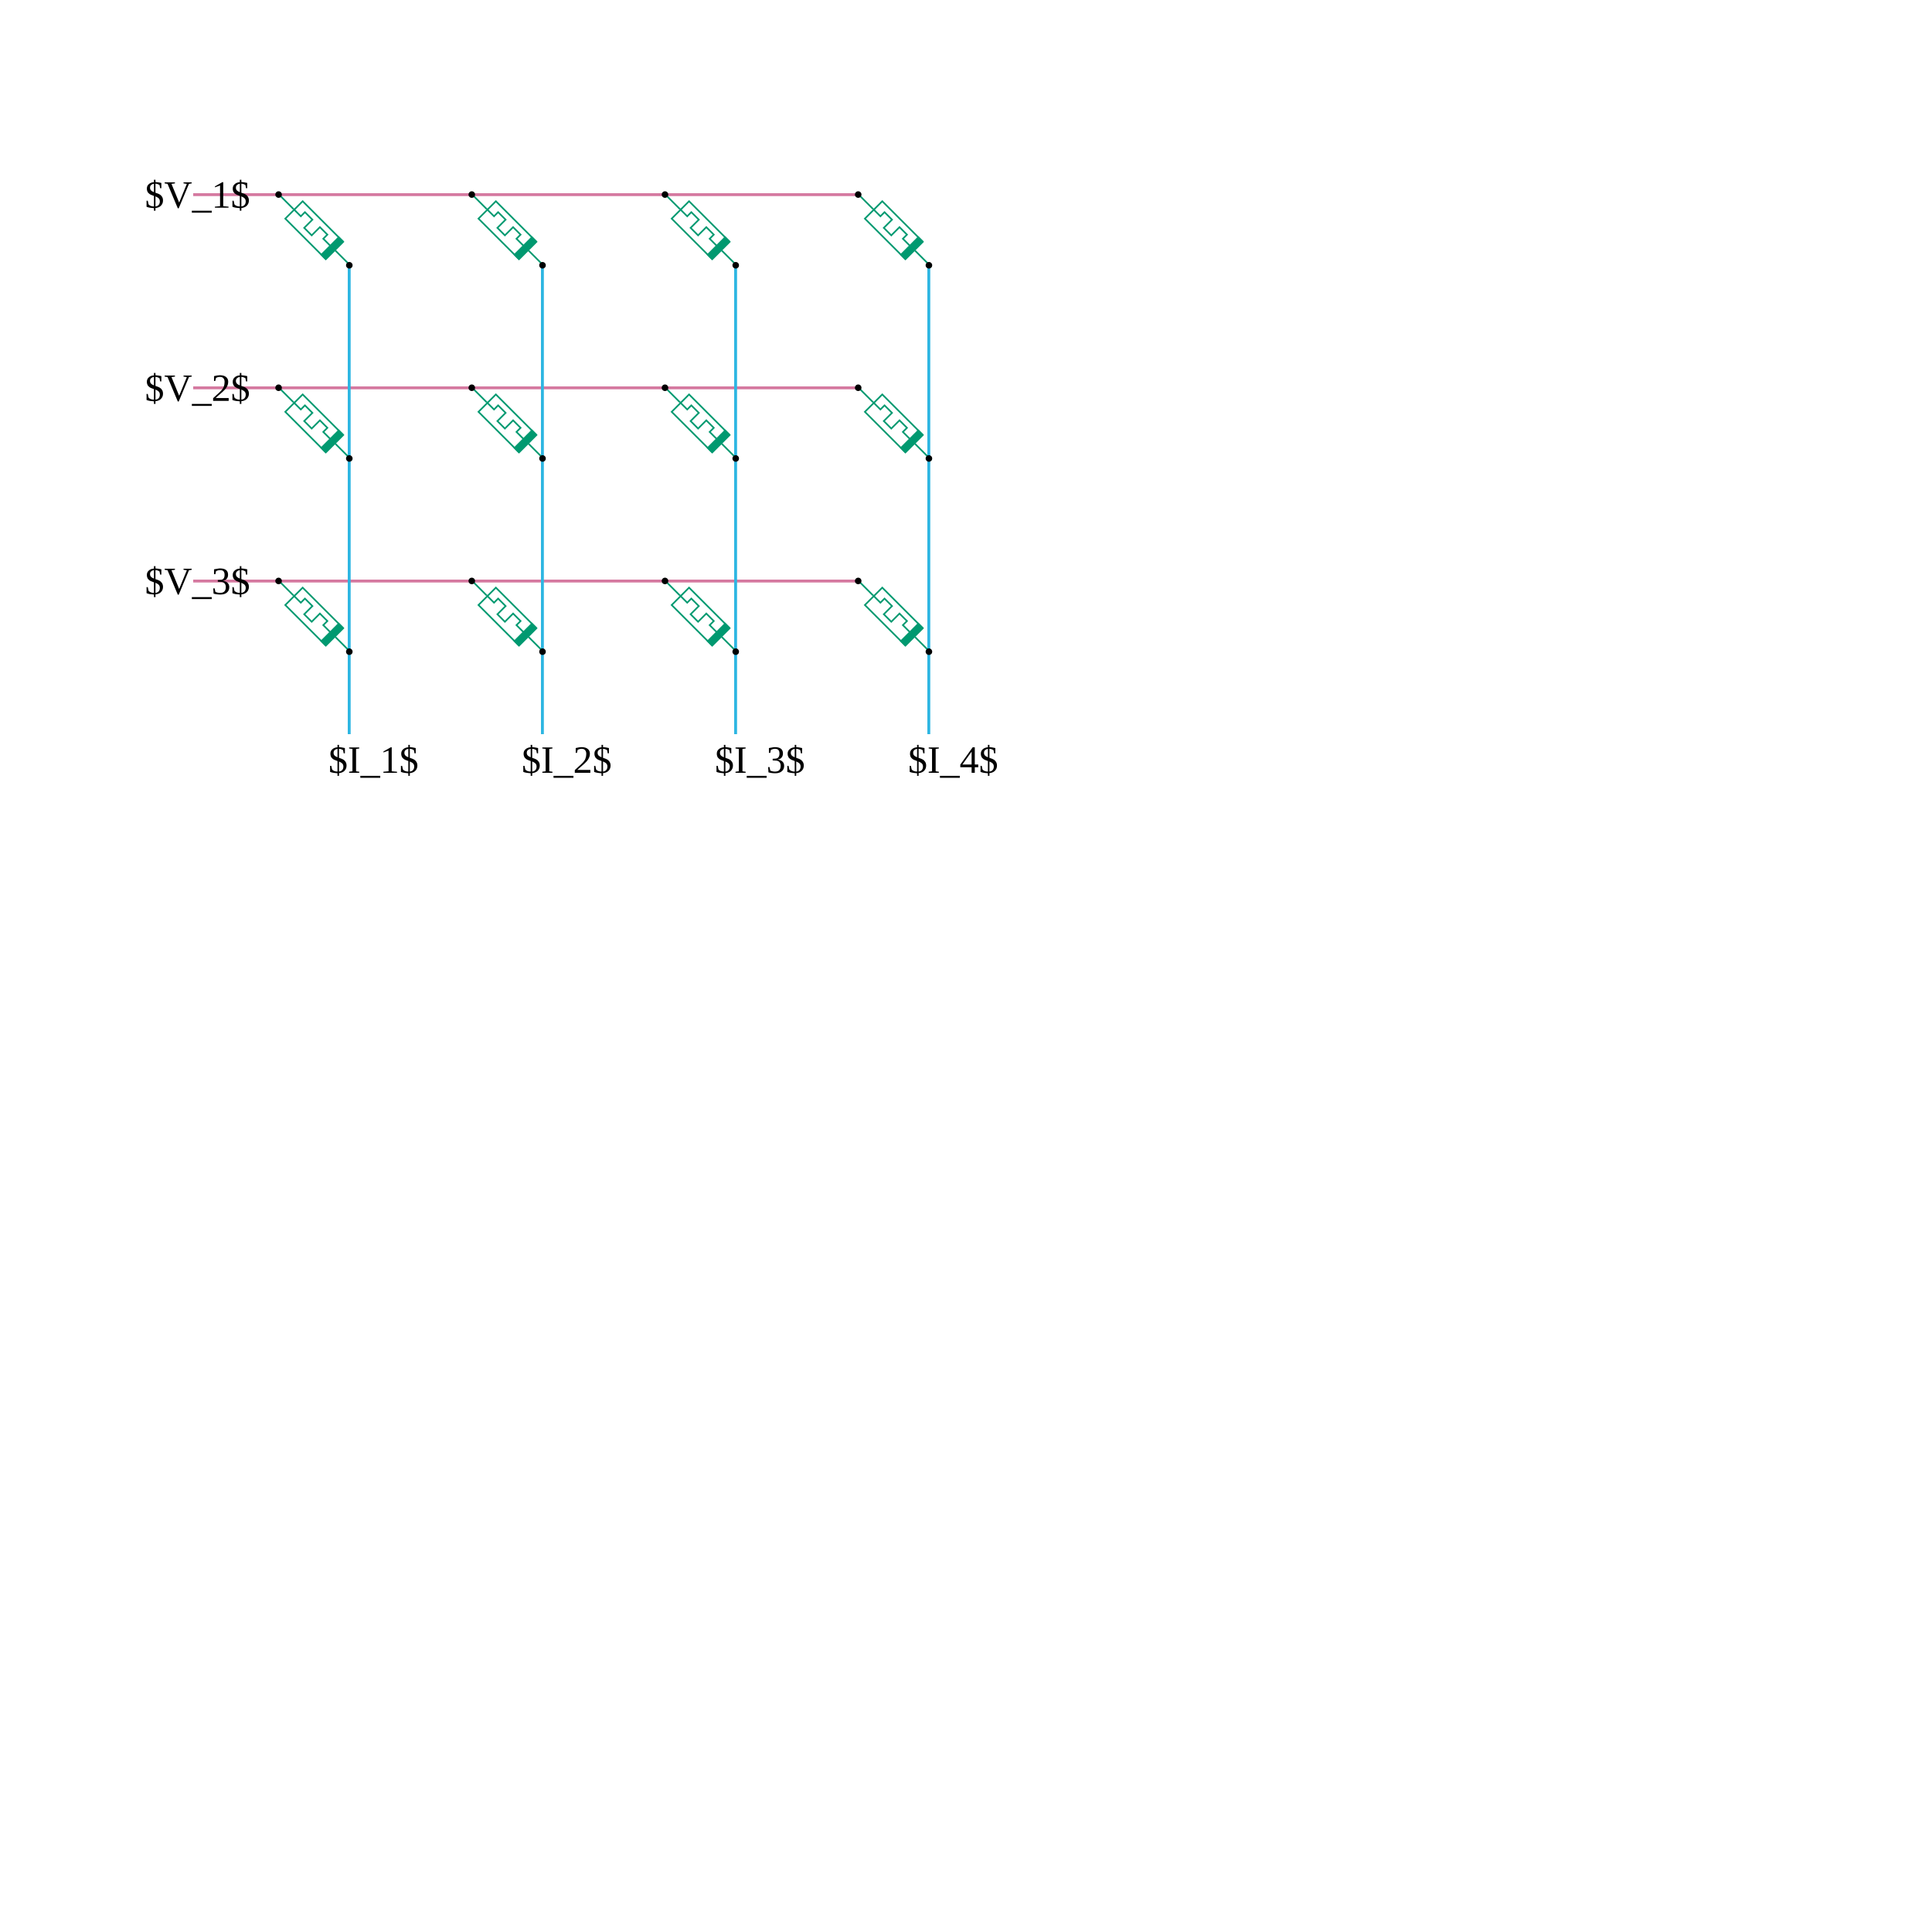
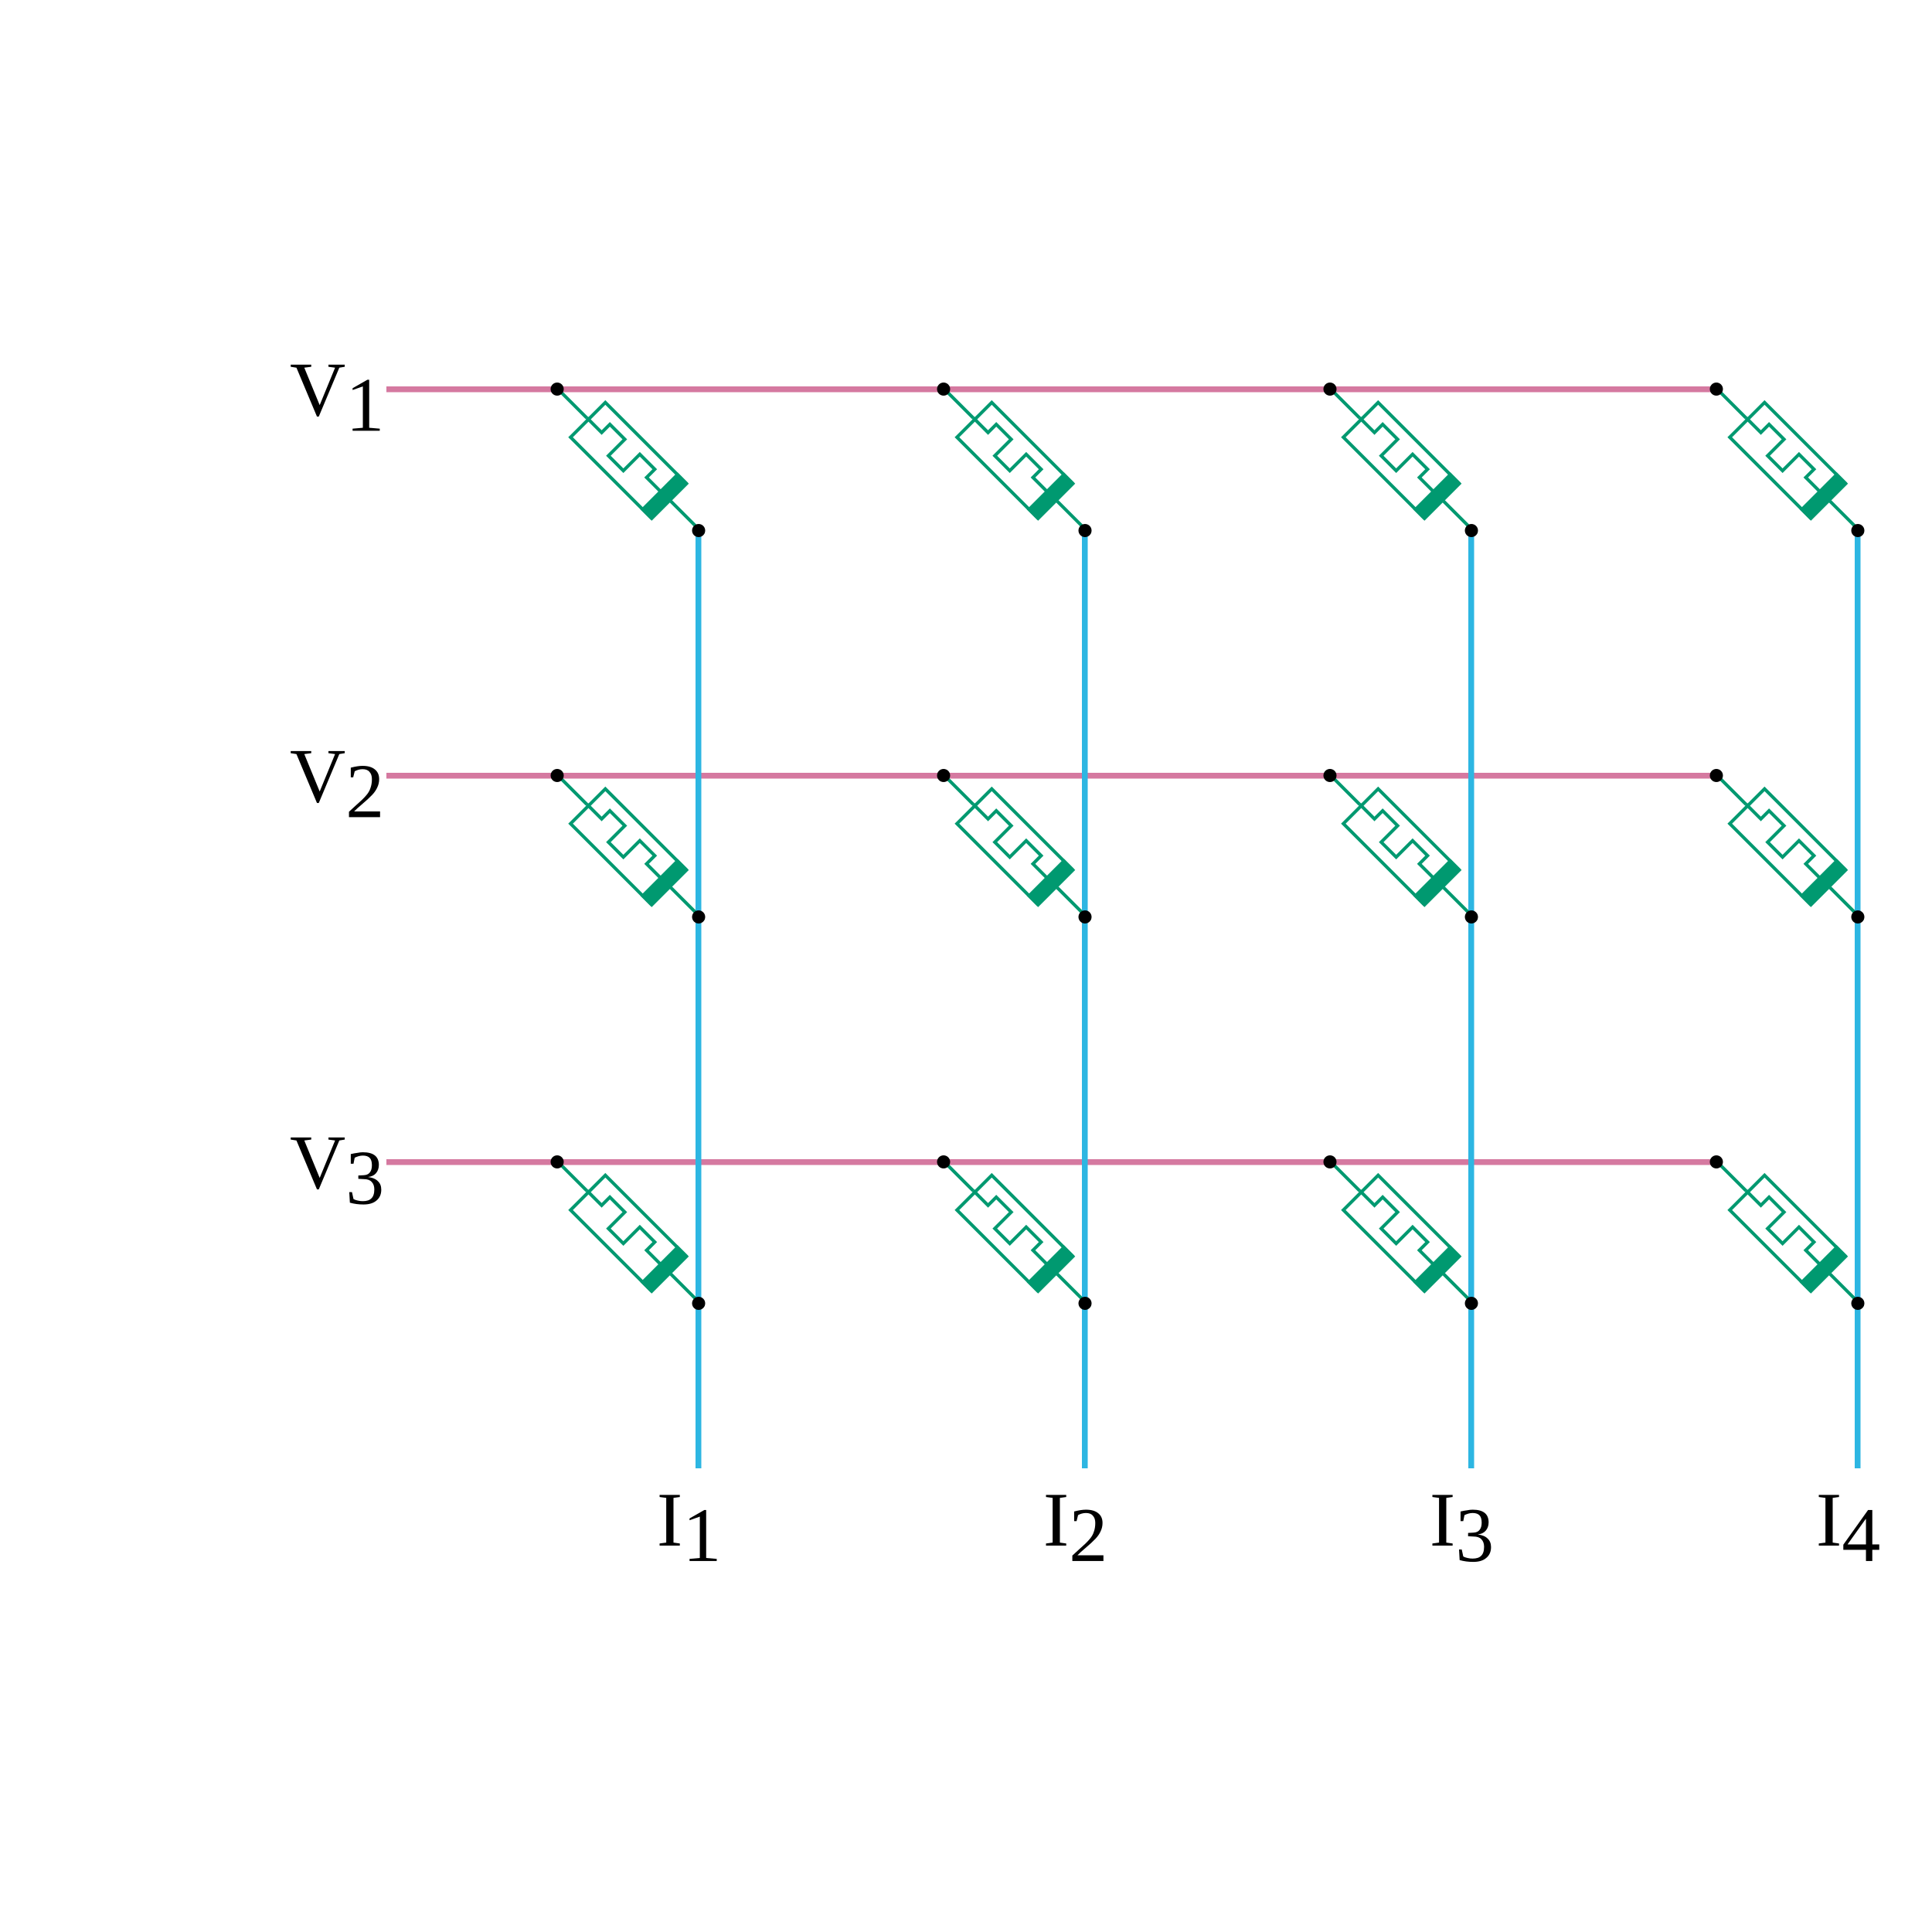
- <svg xmlns="http://www.w3.org/2000/svg" height="200" version="1.1" viewBox="0 0 200 200" width="200" id="svg708" xml:space="preserve">
+ <svg xmlns="http://www.w3.org/2000/svg" height="200" version="1.1" viewBox="0 0 100 100" width="200" id="svg708" xml:space="preserve">
  <defs id="defs585" />
  <style id="style6" />
  <g id="voltLines" color="#d579a0">
    <line x1="20" y1="20.15" x2="89" y2="20.15" stroke="currentColor" stroke-width="1" id="V1" style="stroke-width:0.3;stroke-dasharray:none" />
    <line x1="20" y1="40.15" x2="89" y2="40.15" stroke="currentColor" stroke-width="1" id="V2" style="stroke-width:0.3;stroke-dasharray:none" />
    <line x1="20" y1="60.15" x2="89" y2="60.15" stroke="currentColor" stroke-width="1" id="V3" style="stroke-width:0.3;stroke-dasharray:none" />
-     <text stroke="none" fill="#000000" font-size="4px" x="15" y="21.5" id="textV1">$V_1$</text>
-     <text stroke="none" fill="#000000" font-size="4px" x="15" y="41.5" id="textV2">$V_2$</text>
-     <text stroke="none" fill="#000000" font-size="4px" x="15" y="61.5" id="textV3">$V_3$</text>
+     <text stroke="none" fill="#000000" font-size="4px" x="15" y="21.5" id="textV1">V<tspan baseline-shift="sub">1</tspan>
+     </text>
+     <text stroke="none" fill="#000000" font-size="4px" x="15" y="41.5" id="textV2">V<tspan baseline-shift="sub">2</tspan>
+     </text>
+     <text stroke="none" fill="#000000" font-size="4px" x="15" y="61.5" id="textV3">V<tspan baseline-shift="sub">3</tspan>
+     </text>
  </g>
  <g id="currentLines" color="#2db6e2">
    <line x1="76.15" y1="27.5" x2="76.15" y2="76" stroke="currentColor" stroke-width="1" id="I3" style="stroke-width:0.3;stroke-dasharray:none" />
    <line x1="96.15" y1="27.5" x2="96.15" y2="76" stroke="currentColor" stroke-width="1" id="I4" style="stroke-width:0.3;stroke-dasharray:none" />
    <line x1="56.15" y1="27.5" x2="56.15" y2="76" stroke="currentColor" stroke-width="1" id="I2" style="stroke-width:0.3;stroke-dasharray:none" />
    <line x1="36.15" y1="27.5" x2="36.15" y2="76" stroke="currentColor" stroke-width="1" id="I1" style="stroke-width:0.3;stroke-dasharray:none" />
  </g>
  <g id="memristors" color="#009970">
    <g id="memristor2_4" transform="matrix(0.1200177,-0.1200177,0.1200177,0.1200177,87.63929,40.85957)">
      <path style="fill:none;fill-rule:evenodd;stroke:currentColor;stroke-width:1px;stroke-linecap:butt;stroke-linejoin:miter;stroke-opacity:1" d="m 8.217,14.504 v 6.456 h 3.543 v 6.456 H 4.673 v 6.456 h 7.087 v 6.456 H 8.217 v 6.456" id="center-67-2-0" />
      <rect stroke="currentColor" stroke-width="1" fill="currentColor" id="inter-5-6-6" width="15" height="3.5" x="0.5" y="46.394" />
      <rect stroke="currentColor" stroke-width="1" fill="none" id="outer-3-1-3" width="15" height="35" x="0.5" y="15.267" />
      <line x1="8.165" x2="8.165" y1="0.378" y2="14.551" stroke="currentColor" stroke-width="1" id="pos-5-8-2" />
      <line x1="8.325" x2="8.325" y1="50.648" y2="64.822" stroke="currentColor" stroke-width="1" id="neg-6-7-0" />
      <circle id="posPin-29" class="pin" cx="8" cy="2" r="2" />
      <circle class="pin" id="negPin-1" cx="8" cy="63" r="2" />
    </g>
    <g id="memristor2_3" transform="matrix(0.1200177,-0.1200177,0.1200177,0.1200177,67.63929,40.85957)">
      <path style="fill:none;fill-rule:evenodd;stroke:currentColor;stroke-width:1px;stroke-linecap:butt;stroke-linejoin:miter;stroke-opacity:1" d="m 8.217,14.504 v 6.456 h 3.543 v 6.456 H 4.673 v 6.456 h 7.087 v 6.456 H 8.217 v 6.456" id="center-67-2-0-1" />
      <rect stroke="currentColor" stroke-width="1" fill="currentColor" id="inter-5-6-6-2" width="15" height="3.5" x="0.5" y="46.394" />
      <rect stroke="currentColor" stroke-width="1" fill="none" id="outer-3-1-3-7" width="15" height="35" x="0.5" y="15.267" />
      <line x1="8.165" x2="8.165" y1="0.378" y2="14.551" stroke="currentColor" stroke-width="1" id="pos-5-8-2-0" />
      <line x1="8.325" x2="8.325" y1="50.648" y2="64.822" stroke="currentColor" stroke-width="1" id="neg-6-7-0-9" />
      <circle id="posPin-29-3" class="pin" cx="8" cy="2" r="2" />
      <circle class="pin" id="negPin-1-6" cx="8" cy="63" r="2" />
    </g>
    <g id="memristor2_2" transform="matrix(0.1200177,-0.1200177,0.1200177,0.1200177,47.63929,40.85957)">
      <path style="fill:none;fill-rule:evenodd;stroke:currentColor;stroke-width:1px;stroke-linecap:butt;stroke-linejoin:miter;stroke-opacity:1" d="m 8.217,14.504 v 6.456 h 3.543 v 6.456 H 4.673 v 6.456 h 7.087 v 6.456 H 8.217 v 6.456" id="center-67-2-0-6" />
      <rect stroke="currentColor" stroke-width="1" fill="currentColor" id="inter-5-6-6-26" width="15" height="3.5" x="0.5" y="46.394" />
      <rect stroke="currentColor" stroke-width="1" fill="none" id="outer-3-1-3-1" width="15" height="35" x="0.5" y="15.267" />
      <line x1="8.165" x2="8.165" y1="0.378" y2="14.551" stroke="currentColor" stroke-width="1" id="pos-5-8-2-8" />
      <line x1="8.325" x2="8.325" y1="50.648" y2="64.822" stroke="currentColor" stroke-width="1" id="neg-6-7-0-7" />
      <circle id="posPin-29-9" class="pin" cx="8" cy="2" r="2" />
      <circle class="pin" id="negPin-1-2" cx="8" cy="63" r="2" />
    </g>
    <g id="memristor2_1" transform="matrix(0.1200177,-0.1200177,0.1200177,0.1200177,27.63929,40.85957)">
      <path style="fill:none;fill-rule:evenodd;stroke:currentColor;stroke-width:1px;stroke-linecap:butt;stroke-linejoin:miter;stroke-opacity:1" d="m 8.217,14.504 v 6.456 h 3.543 v 6.456 H 4.673 v 6.456 h 7.087 v 6.456 H 8.217 v 6.456" id="center-67-2-0-1-2" />
      <rect stroke="currentColor" stroke-width="1" fill="currentColor" id="inter-5-6-6-2-3" width="15" height="3.5" x="0.5" y="46.394" />
      <rect stroke="currentColor" stroke-width="1" fill="none" id="outer-3-1-3-7-7" width="15" height="35" x="0.5" y="15.267" />
      <line x1="8.165" x2="8.165" y1="0.378" y2="14.551" stroke="currentColor" stroke-width="1" id="pos-5-8-2-0-5" />
      <line x1="8.325" x2="8.325" y1="50.648" y2="64.822" stroke="currentColor" stroke-width="1" id="neg-6-7-0-9-9" />
      <circle id="posPin-29-3-2" class="pin" cx="8" cy="2" r="2" />
      <circle class="pin" id="negPin-1-6-2" cx="8" cy="63" r="2" />
    </g>
    <g id="memristor1_4" transform="matrix(0.1200177,-0.1200177,0.1200177,0.1200177,87.63929,20.85957)">
      <path style="fill:none;fill-rule:evenodd;stroke:currentColor;stroke-width:1px;stroke-linecap:butt;stroke-linejoin:miter;stroke-opacity:1" d="m 8.217,14.504 v 6.456 h 3.543 v 6.456 H 4.673 v 6.456 h 7.087 v 6.456 H 8.217 v 6.456" id="center-67-2-0-9" />
      <rect stroke="currentColor" stroke-width="1" fill="currentColor" id="inter-5-6-6-7" width="15" height="3.5" x="0.5" y="46.394" />
      <rect stroke="currentColor" stroke-width="1" fill="none" id="outer-3-1-3-3" width="15" height="35" x="0.5" y="15.267" />
      <line x1="8.165" x2="8.165" y1="0.378" y2="14.551" stroke="currentColor" stroke-width="1" id="pos-5-8-2-6" />
      <line x1="8.325" x2="8.325" y1="50.648" y2="64.822" stroke="currentColor" stroke-width="1" id="neg-6-7-0-1" />
      <circle id="posPin-29-2" class="pin" cx="8" cy="2" r="2" />
      <circle class="pin" id="negPin-1-9" cx="8" cy="63" r="2" />
    </g>
    <g id="memristor1_3" transform="matrix(0.1200177,-0.1200177,0.1200177,0.1200177,67.63929,20.85957)">
      <path style="fill:none;fill-rule:evenodd;stroke:currentColor;stroke-width:1px;stroke-linecap:butt;stroke-linejoin:miter;stroke-opacity:1" d="m 8.217,14.504 v 6.456 h 3.543 v 6.456 H 4.673 v 6.456 h 7.087 v 6.456 H 8.217 v 6.456" id="center-67-2-0-1-1" />
      <rect stroke="currentColor" stroke-width="1" fill="currentColor" id="inter-5-6-6-2-9" width="15" height="3.5" x="0.5" y="46.394" />
      <rect stroke="currentColor" stroke-width="1" fill="none" id="outer-3-1-3-7-4" width="15" height="35" x="0.5" y="15.267" />
      <line x1="8.165" x2="8.165" y1="0.378" y2="14.551" stroke="currentColor" stroke-width="1" id="pos-5-8-2-0-7" />
      <line x1="8.325" x2="8.325" y1="50.648" y2="64.822" stroke="currentColor" stroke-width="1" id="neg-6-7-0-9-8" />
      <circle id="posPin-29-3-4" class="pin" cx="8" cy="2" r="2" />
      <circle class="pin" id="negPin-1-6-5" cx="8" cy="63" r="2" />
    </g>
    <g id="memristor1_2" transform="matrix(0.1200177,-0.1200177,0.1200177,0.1200177,47.63929,20.85957)">
      <path style="fill:none;fill-rule:evenodd;stroke:currentColor;stroke-width:1px;stroke-linecap:butt;stroke-linejoin:miter;stroke-opacity:1" d="m 8.217,14.504 v 6.456 h 3.543 v 6.456 H 4.673 v 6.456 h 7.087 v 6.456 H 8.217 v 6.456" id="center-67-2-0-6-3" />
      <rect stroke="currentColor" stroke-width="1" fill="currentColor" id="inter-5-6-6-26-6" width="15" height="3.5" x="0.5" y="46.394" />
      <rect stroke="currentColor" stroke-width="1" fill="none" id="outer-3-1-3-1-1" width="15" height="35" x="0.5" y="15.267" />
      <line x1="8.165" x2="8.165" y1="0.378" y2="14.551" stroke="currentColor" stroke-width="1" id="pos-5-8-2-8-0" />
      <line x1="8.325" x2="8.325" y1="50.648" y2="64.822" stroke="currentColor" stroke-width="1" id="neg-6-7-0-7-6" />
      <circle id="posPin-29-9-3" class="pin" cx="8" cy="2" r="2" />
      <circle class="pin" id="negPin-1-2-2" cx="8" cy="63" r="2" />
    </g>
    <g id="memristor1_1" transform="matrix(0.1200177,-0.1200177,0.1200177,0.1200177,27.63929,20.85957)">
      <path style="fill:none;fill-rule:evenodd;stroke:currentColor;stroke-width:1px;stroke-linecap:butt;stroke-linejoin:miter;stroke-opacity:1" d="m 8.217,14.504 v 6.456 h 3.543 v 6.456 H 4.673 v 6.456 h 7.087 v 6.456 H 8.217 v 6.456" id="center-67-2-0-1-2-6" />
      <rect stroke="currentColor" stroke-width="1" fill="currentColor" id="inter-5-6-6-2-3-1" width="15" height="3.5" x="0.5" y="46.394" />
      <rect stroke="currentColor" stroke-width="1" fill="none" id="outer-3-1-3-7-7-5" width="15" height="35" x="0.5" y="15.267" />
      <line x1="8.165" x2="8.165" y1="0.378" y2="14.551" stroke="currentColor" stroke-width="1" id="pos-5-8-2-0-5-5" />
      <line x1="8.325" x2="8.325" y1="50.648" y2="64.822" stroke="currentColor" stroke-width="1" id="neg-6-7-0-9-9-4" />
      <circle id="posPin-29-3-2-7" class="pin" cx="8" cy="2" r="2" />
      <circle class="pin" id="negPin-1-6-2-6" cx="8" cy="63" r="2" />
    </g>
    <g id="memristor3_4" transform="matrix(0.1200177,-0.1200177,0.1200177,0.1200177,87.63929,60.85957)">
      <path style="fill:none;fill-rule:evenodd;stroke:currentColor;stroke-width:1px;stroke-linecap:butt;stroke-linejoin:miter;stroke-opacity:1" d="m 8.217,14.504 v 6.456 h 3.543 v 6.456 H 4.673 v 6.456 h 7.087 v 6.456 H 8.217 v 6.456" id="center-67-2-0-9-6" />
      <rect stroke="currentColor" stroke-width="1" fill="currentColor" id="inter-5-6-6-7-9" width="15" height="3.5" x="0.5" y="46.394" />
      <rect stroke="currentColor" stroke-width="1" fill="none" id="outer-3-1-3-3-3" width="15" height="35" x="0.5" y="15.267" />
      <line x1="8.165" x2="8.165" y1="0.378" y2="14.551" stroke="currentColor" stroke-width="1" id="pos-5-8-2-6-7" />
      <line x1="8.325" x2="8.325" y1="50.648" y2="64.822" stroke="currentColor" stroke-width="1" id="neg-6-7-0-1-4" />
      <circle id="posPin-29-2-5" class="pin" cx="8" cy="2" r="2" />
      <circle class="pin" id="negPin-1-9-2" cx="8" cy="63" r="2" />
    </g>
    <g id="memristor3_3" transform="matrix(0.1200177,-0.1200177,0.1200177,0.1200177,67.63929,60.85957)">
      <path style="fill:none;fill-rule:evenodd;stroke:currentColor;stroke-width:1px;stroke-linecap:butt;stroke-linejoin:miter;stroke-opacity:1" d="m 8.217,14.504 v 6.456 h 3.543 v 6.456 H 4.673 v 6.456 h 7.087 v 6.456 H 8.217 v 6.456" id="center-67-2-0-1-1-4" />
      <rect stroke="currentColor" stroke-width="1" fill="currentColor" id="inter-5-6-6-2-9-7" width="15" height="3.5" x="0.5" y="46.394" />
      <rect stroke="currentColor" stroke-width="1" fill="none" id="outer-3-1-3-7-4-4" width="15" height="35" x="0.5" y="15.267" />
      <line x1="8.165" x2="8.165" y1="0.378" y2="14.551" stroke="currentColor" stroke-width="1" id="pos-5-8-2-0-7-4" />
      <line x1="8.325" x2="8.325" y1="50.648" y2="64.822" stroke="currentColor" stroke-width="1" id="neg-6-7-0-9-8-3" />
      <circle id="posPin-29-3-4-0" class="pin" cx="8" cy="2" r="2" />
      <circle class="pin" id="negPin-1-6-5-7" cx="8" cy="63" r="2" />
    </g>
    <g id="memristor3_2" transform="matrix(0.1200177,-0.1200177,0.1200177,0.1200177,47.63929,60.85957)">
      <path style="fill:none;fill-rule:evenodd;stroke:currentColor;stroke-width:1px;stroke-linecap:butt;stroke-linejoin:miter;stroke-opacity:1" d="m 8.217,14.504 v 6.456 h 3.543 v 6.456 H 4.673 v 6.456 h 7.087 v 6.456 H 8.217 v 6.456" id="center-67-2-0-6-3-6" />
      <rect stroke="currentColor" stroke-width="1" fill="currentColor" id="inter-5-6-6-26-6-8" width="15" height="3.5" x="0.5" y="46.394" />
      <rect stroke="currentColor" stroke-width="1" fill="none" id="outer-3-1-3-1-1-8" width="15" height="35" x="0.5" y="15.267" />
      <line x1="8.165" x2="8.165" y1="0.378" y2="14.551" stroke="currentColor" stroke-width="1" id="pos-5-8-2-8-0-4" />
      <line x1="8.325" x2="8.325" y1="50.648" y2="64.822" stroke="currentColor" stroke-width="1" id="neg-6-7-0-7-6-3" />
      <circle id="posPin-29-9-3-1" class="pin" cx="8" cy="2" r="2" />
      <circle class="pin" id="negPin-1-2-2-4" cx="8" cy="63" r="2" />
    </g>
    <g id="memristor3_1" transform="matrix(0.1200177,-0.1200177,0.1200177,0.1200177,27.63929,60.85957)">
      <path style="fill:none;fill-rule:evenodd;stroke:currentColor;stroke-width:1px;stroke-linecap:butt;stroke-linejoin:miter;stroke-opacity:1" d="m 8.217,14.504 v 6.456 h 3.543 v 6.456 H 4.673 v 6.456 h 7.087 v 6.456 H 8.217 v 6.456" id="center-67-2-0-1-2-6-2" />
      <rect stroke="currentColor" stroke-width="1" fill="currentColor" id="inter-5-6-6-2-3-1-0" width="15" height="3.5" x="0.5" y="46.394" />
      <rect stroke="currentColor" stroke-width="1" fill="none" id="outer-3-1-3-7-7-5-6" width="15" height="35" x="0.5" y="15.267" />
      <line x1="8.165" x2="8.165" y1="0.378" y2="14.551" stroke="currentColor" stroke-width="1" id="pos-5-8-2-0-5-5-8" />
      <line x1="8.325" x2="8.325" y1="50.648" y2="64.822" stroke="currentColor" stroke-width="1" id="neg-6-7-0-9-9-4-9" />
      <circle id="posPin-29-3-2-7-2" class="pin" cx="8" cy="2" r="2" />
      <circle class="pin" id="negPin-1-6-2-6-6" cx="8" cy="63" r="2" />
    </g>
  </g>
-   <text stroke="none" fill="#000000" font-size="4px" x="34" y="80" id="textI1">$I_1$</text>
-   <text stroke="none" fill="#000000" font-size="4px" x="54" y="80" id="textI2">$I_2$</text>
-   <text stroke="none" fill="#000000" font-size="4px" x="74" y="80" id="textI3">$I_3$</text>
-   <text stroke="none" fill="#000000" font-size="4px" x="94" y="80" id="textI4">$I_4$</text>
+   <text stroke="none" fill="#000000" font-size="4px" x="34" y="80" id="textI1">I<tspan baseline-shift="sub">1</tspan>
+   </text>
+   <text stroke="none" fill="#000000" font-size="4px" x="54" y="80" id="textI2">I<tspan baseline-shift="sub">2</tspan>
+   </text>
+   <text stroke="none" fill="#000000" font-size="4px" x="74" y="80" id="textI3">I<tspan baseline-shift="sub">3</tspan>
+   </text>
+   <text stroke="none" fill="#000000" font-size="4px" x="94" y="80" id="textI4">I<tspan baseline-shift="sub">4</tspan>
+   </text>
</svg>
